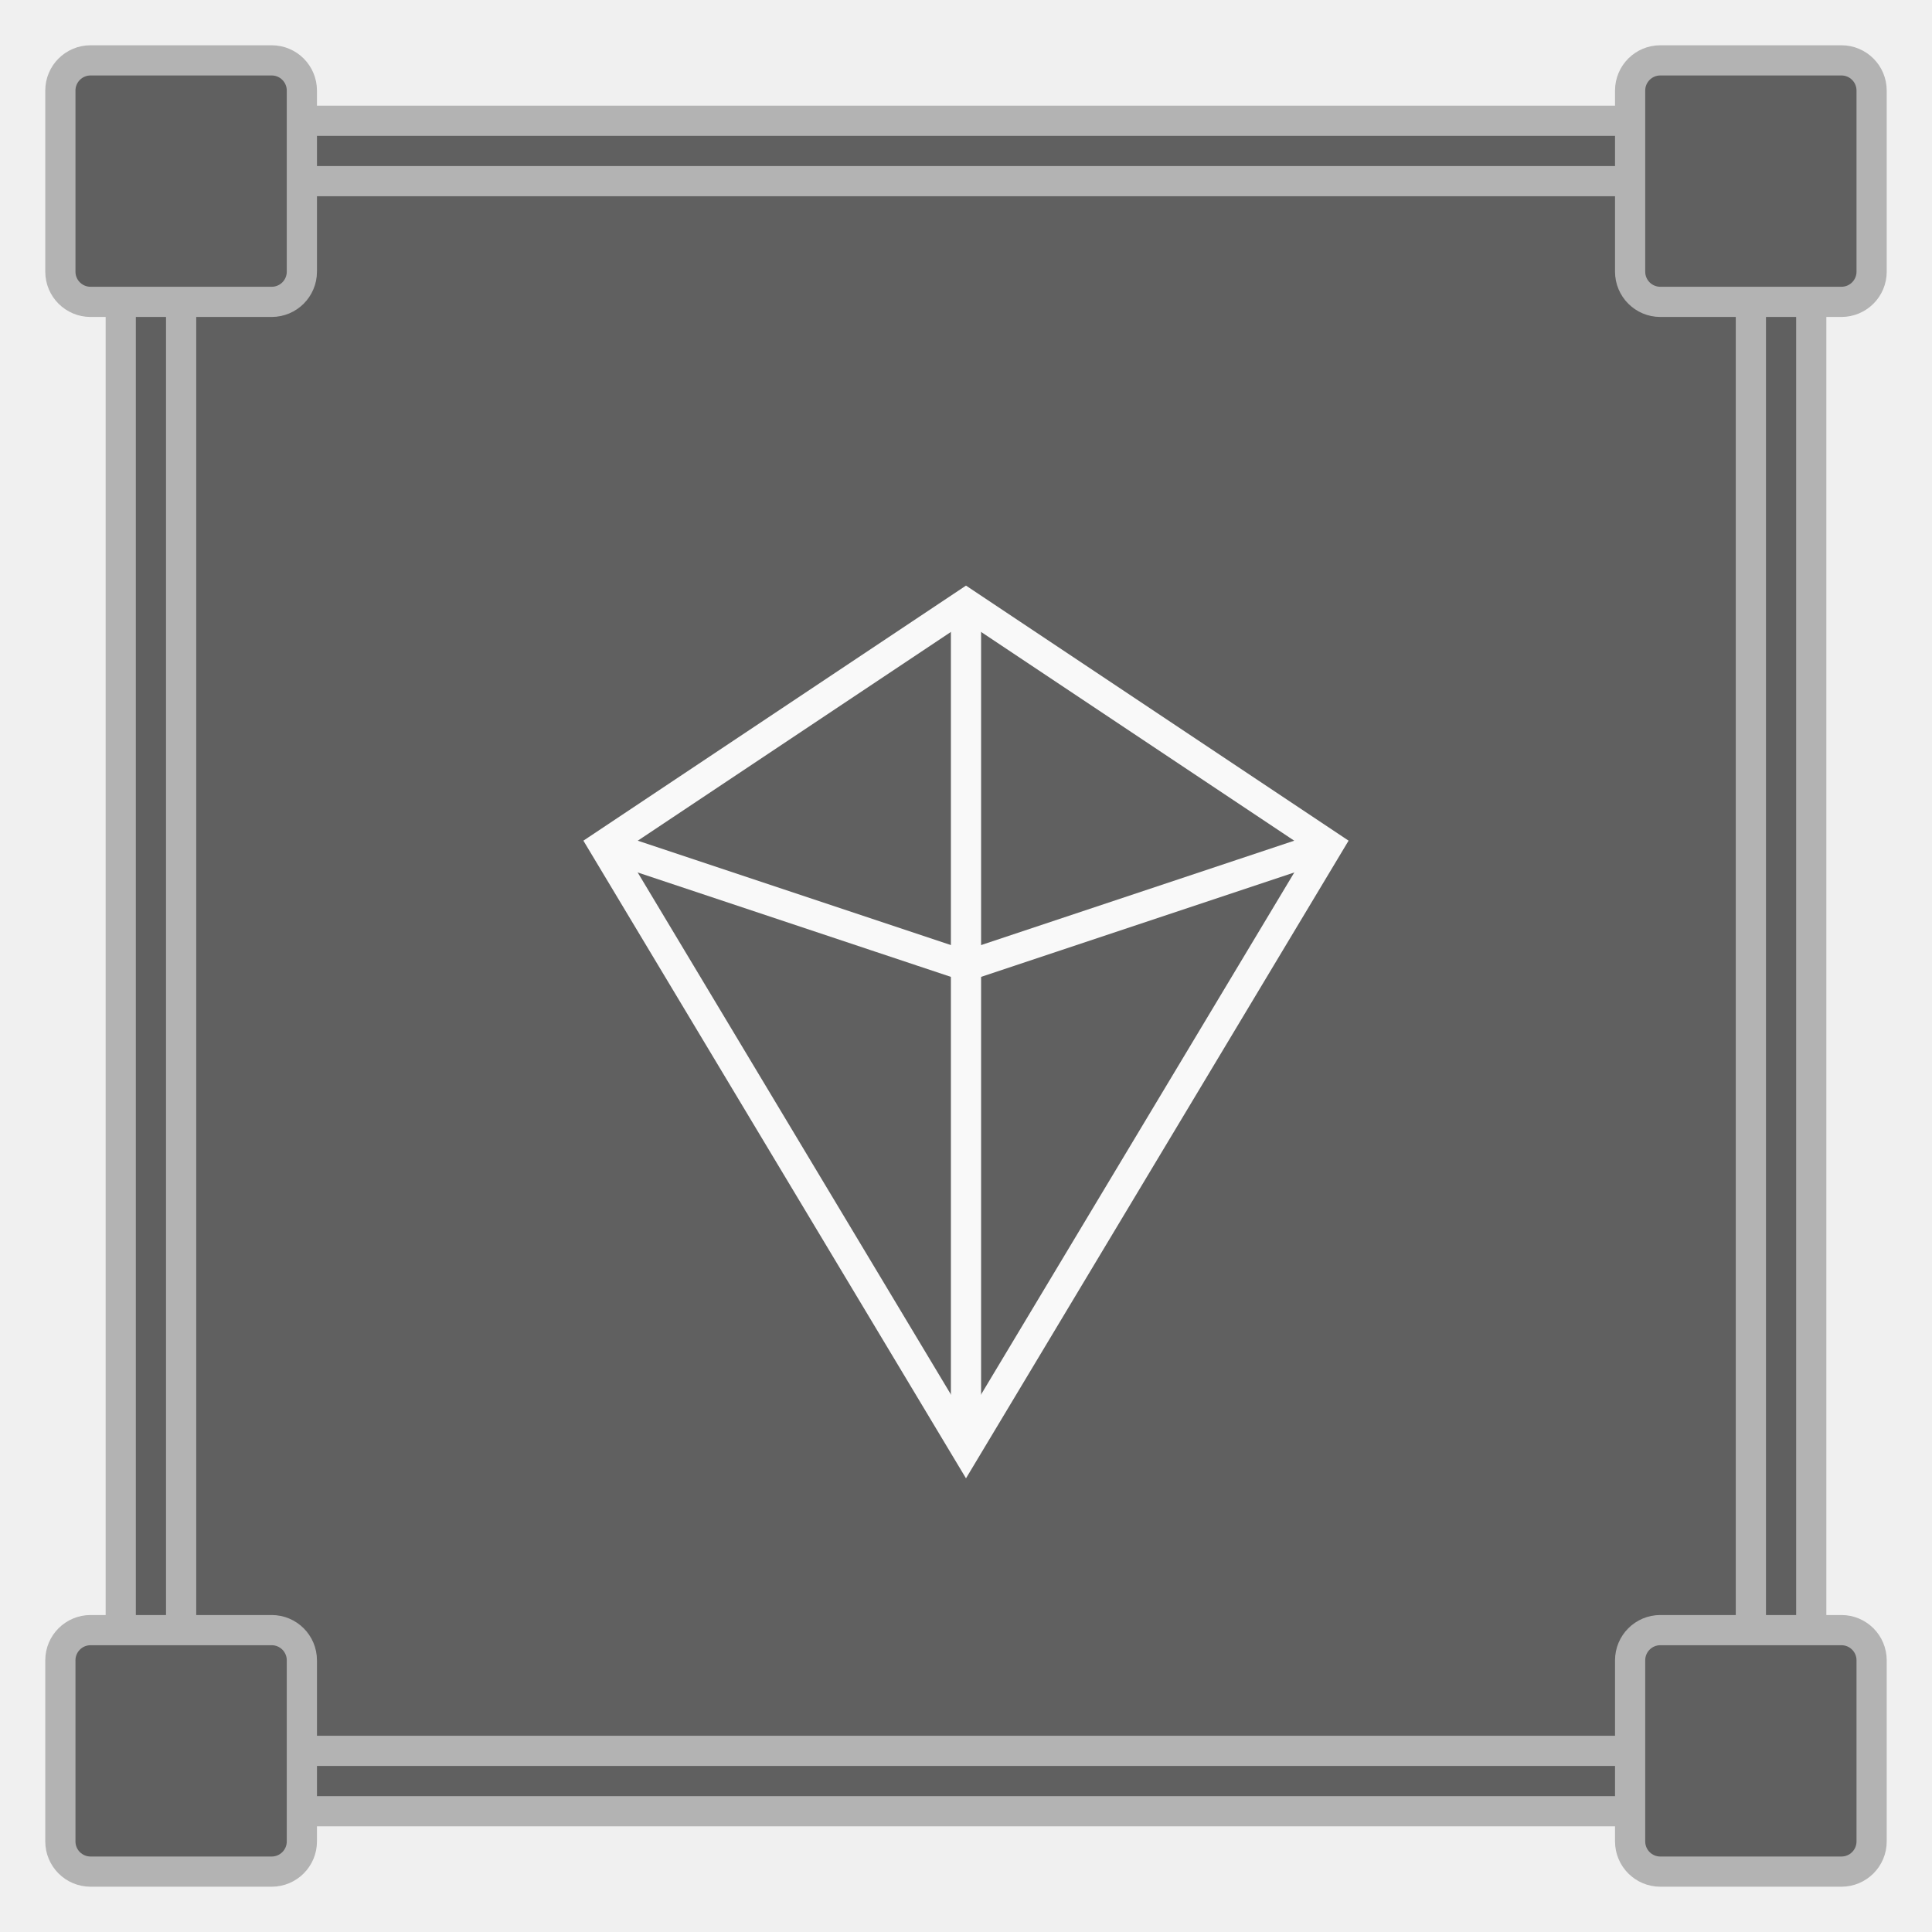
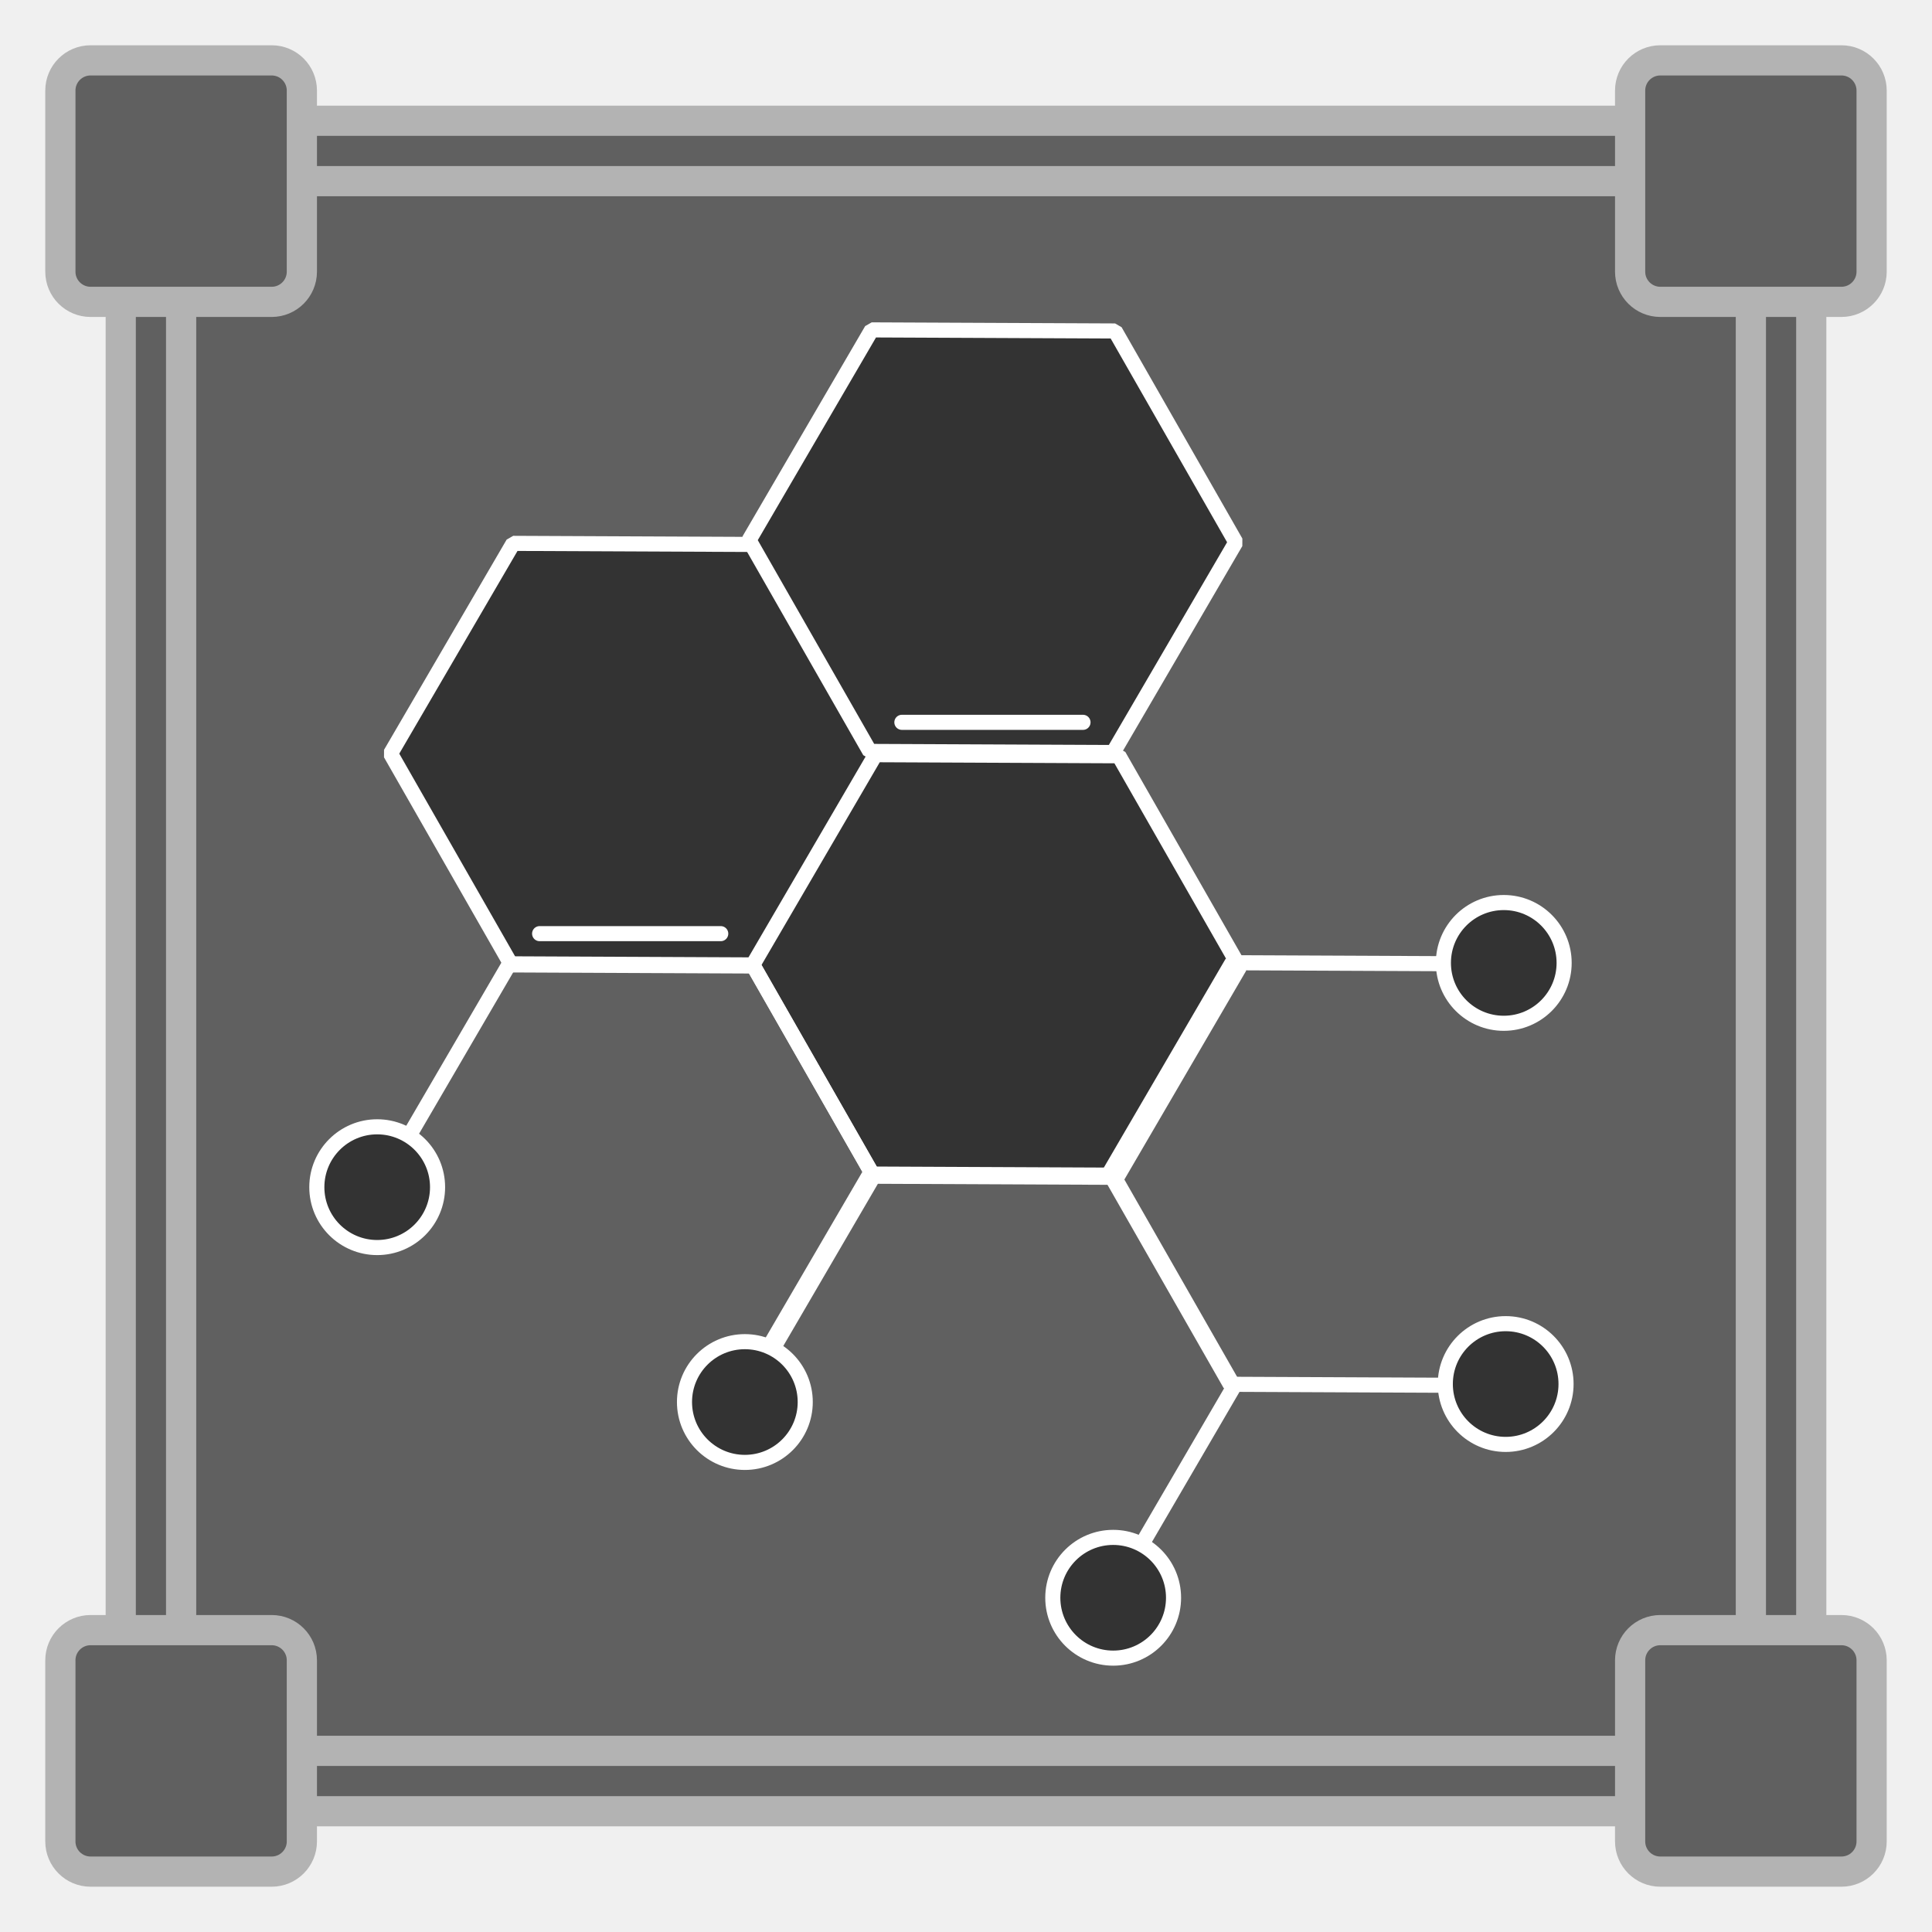
<svg xmlns="http://www.w3.org/2000/svg" width="512" height="512" viewBox="0 0 135.467 135.467" version="1.1" id="svg8">
  <defs id="defs2">
    <marker style="overflow:visible;" id="Arrow1Mend" refX="0.0" refY="0.0" orient="auto">
      <path transform="scale(0.4) rotate(180) translate(10,0)" style="fill-rule:evenodd;stroke:#ffffff;stroke-width:1pt;stroke-opacity:1;fill:#ffffff;fill-opacity:1" d="M 0.0,0.0 L 5.0,-5.0 L -12.5,0.0 L 5.0,5.0 L 0.0,0.0 z " id="path868" />
    </marker>
    <marker style="overflow:visible;" id="marker1227" refX="0.0" refY="0.0" orient="auto">
      <path transform="scale(0.8) rotate(180) translate(12.5,0)" style="fill-rule:evenodd;stroke:#ffffff;stroke-width:1pt;stroke-opacity:1;fill:#ffffff;fill-opacity:1" d="M 0.0,0.0 L 5.0,-5.0 L -12.5,0.0 L 5.0,5.0 L 0.0,0.0 z " id="path1225" />
    </marker>
    <marker style="overflow:visible;" id="Arrow1Lend" refX="0.0" refY="0.0" orient="auto">
      <path transform="scale(0.8) rotate(180) translate(12.5,0)" style="fill-rule:evenodd;stroke:#ffffff;stroke-width:1pt;stroke-opacity:1;fill:#ffffff;fill-opacity:1" d="M 0.0,0.0 L 5.0,-5.0 L -12.5,0.0 L 5.0,5.0 L 0.0,0.0 z " id="path862" />
    </marker>
  </defs>
  <g id="layer2">
    <rect style="opacity:0.997;fill:#606060;fill-opacity:1;stroke:#b3b3b3;stroke-width:2.117;stroke-miterlimit:4;stroke-dasharray:none;stroke-opacity:1;stop-color:#000000" id="rect957" width="118.533" height="118.533" x="8.467" y="8.467" rx="8.467" ry="8.467" />
    <rect style="opacity:0.997;fill:#606060;fill-opacity:1;stroke:#b3b3b3;stroke-width:2.117;stroke-miterlimit:4;stroke-dasharray:none;stroke-opacity:1;stop-color:#000000" id="rect1598" width="110.067" height="110.067" x="12.7" y="12.7" rx="2.117" ry="2.117" />
    <rect style="opacity:0.997;fill:#606060;fill-opacity:1;stroke:#b3b3b3;stroke-width:2.117;stroke-miterlimit:4;stroke-dasharray:none;stroke-opacity:1;stop-color:#000000" id="rect1295" width="16.933" height="16.933" x="4.233" y="4.233" rx="2.117" ry="2.117" />
    <rect style="opacity:0.997;fill:#606060;fill-opacity:1;stroke:#b3b3b3;stroke-width:2.117;stroke-miterlimit:4;stroke-dasharray:none;stroke-opacity:1;stop-color:#000000" id="rect1295-0" width="16.933" height="16.933" x="114.3" y="4.233" rx="2.117" ry="2.117" />
    <rect style="opacity:0.997;fill:#606060;fill-opacity:1;stroke:#b3b3b3;stroke-width:2.117;stroke-miterlimit:4;stroke-dasharray:none;stroke-opacity:1;stop-color:#000000" id="rect1295-6" width="16.933" height="16.933" x="4.233" y="114.3" rx="2.117" ry="2.117" />
    <rect style="opacity:0.997;fill:#606060;fill-opacity:1;stroke:#b3b3b3;stroke-width:2.117;stroke-miterlimit:4;stroke-dasharray:none;stroke-opacity:1;stop-color:#000000" id="rect1295-2" width="16.933" height="16.933" x="114.3" y="114.3" rx="2.117" ry="2.117" />
  </g>
  <g id="layer1">
-     <path style="opacity:0.997;fill:none;stroke:#f9f9f9;stroke-width:2.117;stroke-opacity:1;stop-color:#000000" d="m 67.733,42.333 -25.4,16.933 25.4,42.333 25.4,-42.333 z" id="path1136" />
-     <path style="opacity:0.997;fill:none;stroke:#f9f9f9;stroke-width:2.117;stroke-opacity:1;stop-color:#000000" d="m 42.333,59.267 25.4,8.467 25.4,-8.467" id="path1138" />
-     <path style="opacity:0.997;fill:none;stroke:#f9f9f9;stroke-width:2.117;stroke-opacity:1;stop-color:#000000" d="m 67.733,42.333 1e-6,59.267" id="path1140" />
+     <path style="opacity:0.997;fill:#333333;stroke:#ffffff;stroke-width:4;stroke-linecap:round;stroke-linejoin:bevel;stroke-miterlimit:4;stroke-dasharray:none;stroke-opacity:1;stop-color:#000000" id="path881" d="m -224,280 -64.497,-0.287 -32,-56 32.497,-55.713 64.497,0.287 32,56 z" transform="matrix(0.2645833,0,0,0.2645833,112.1833,-6.349997)" />
+     <path style="opacity:0.997;fill:#333333;stroke:#ffffff;stroke-width:4;stroke-linecap:round;stroke-linejoin:bevel;stroke-miterlimit:4;stroke-dasharray:none;stroke-opacity:1;stop-color:#000000" id="path881-9" transform="matrix(0.2645833,0,0,0.2645833,137.5833,8.466669)" d="m -224,280 -64.497,-0.287 -32,-56 32.497,-55.713 64.497,0.287 32,56 z" />
+     <path style="opacity:0.997;fill:#333333;stroke:#ffffff;stroke-width:4;stroke-linecap:round;stroke-linejoin:bevel;stroke-miterlimit:4;stroke-dasharray:none;stroke-opacity:1;stop-color:#000000" id="path881-90" transform="matrix(0.2645833,0,0,0.2645833,137.3201,-21.31863)" d="m -224,280 -64.497,-0.287 -32,-56 32.497,-55.713 64.497,0.287 32,56 z" />
+     <path id="path881-8" style="opacity:0.997;fill:none;stroke:#ffffff;stroke-width:1.058;stroke-linecap:round;stroke-linejoin:bevel;stroke-opacity:1;stop-color:#000000" d="m 27.122,82.322 8.598,-14.741 17.065,0.076 8.467,14.817 -8.598,14.741" />
+     <path id="path881-9-1" style="opacity:0.997;fill:none;stroke:#ffffff;stroke-width:1.058;stroke-linecap:round;stroke-linejoin:bevel;stroke-opacity:1;stop-color:#000000" d="m 52.39,97.063 8.598,-14.741 17.065,0.076 8.467,14.817 -8.598,14.741" />
+     <path id="path881-90-3" style="opacity:0.997;fill:none;stroke:#ffffff;stroke-width:1.058;stroke-linecap:round;stroke-linejoin:bevel;stroke-opacity:1;stop-color:#000000" d="M 103.322,97.139 86.257,97.063 77.79,82.246 86.388,67.505 l 17.065,0.076" />
+     <circle style="opacity:0.997;fill:#333333;stroke:#ffffff;stroke-width:1.058;stroke-linecap:round;stroke-linejoin:bevel;stroke-miterlimit:4;stroke-dasharray:none;stroke-opacity:1;stop-color:#000000" id="path2501" cx="26.448" cy="83.242" r="4.233" />
+     <circle style="opacity:0.997;fill:#333333;stroke:#ffffff;stroke-width:1.058;stroke-linecap:round;stroke-linejoin:bevel;stroke-miterlimit:4;stroke-dasharray:none;stroke-opacity:1;stop-color:#000000" id="path2501-1" cx="52.228" cy="98.307" r="4.233" />
+     <circle style="opacity:0.997;fill:#333333;stroke:#ffffff;stroke-width:1.058;stroke-linecap:round;stroke-linejoin:bevel;stroke-miterlimit:4;stroke-dasharray:none;stroke-opacity:1;stop-color:#000000" id="path2501-10" cx="105.574" cy="97.045" r="4.233" />
+     <circle style="opacity:0.997;fill:#333333;stroke:#ffffff;stroke-width:1.058;stroke-linecap:round;stroke-linejoin:bevel;stroke-miterlimit:4;stroke-dasharray:none;stroke-opacity:1;stop-color:#000000" id="path2501-3" cx="78.053" cy="112.031" r="4.233" />
+     <circle style="opacity:0.997;fill:#333333;stroke:#ffffff;stroke-width:1.058;stroke-linecap:round;stroke-linejoin:bevel;stroke-miterlimit:4;stroke-dasharray:none;stroke-opacity:1;stop-color:#000000" id="path2501-4" cx="105.44" cy="67.517" r="4.233" />
+     <path style="opacity:0.997;fill:#333333;stroke:#ffffff;stroke-width:1.058;stroke-linecap:round;stroke-linejoin:bevel;stroke-miterlimit:4;stroke-dasharray:none;stroke-opacity:1;stop-color:#000000" d="M 37.837,65.465 H 50.537" id="path2745" />
+     <path style="opacity:0.997;fill:#333333;stroke:#ffffff;stroke-width:1.058;stroke-linecap:round;stroke-linejoin:bevel;stroke-miterlimit:4;stroke-dasharray:none;stroke-opacity:1;stop-color:#000000" d="M 63.237,50.648 H 75.937" id="path2757" />
  </g>
</svg>
